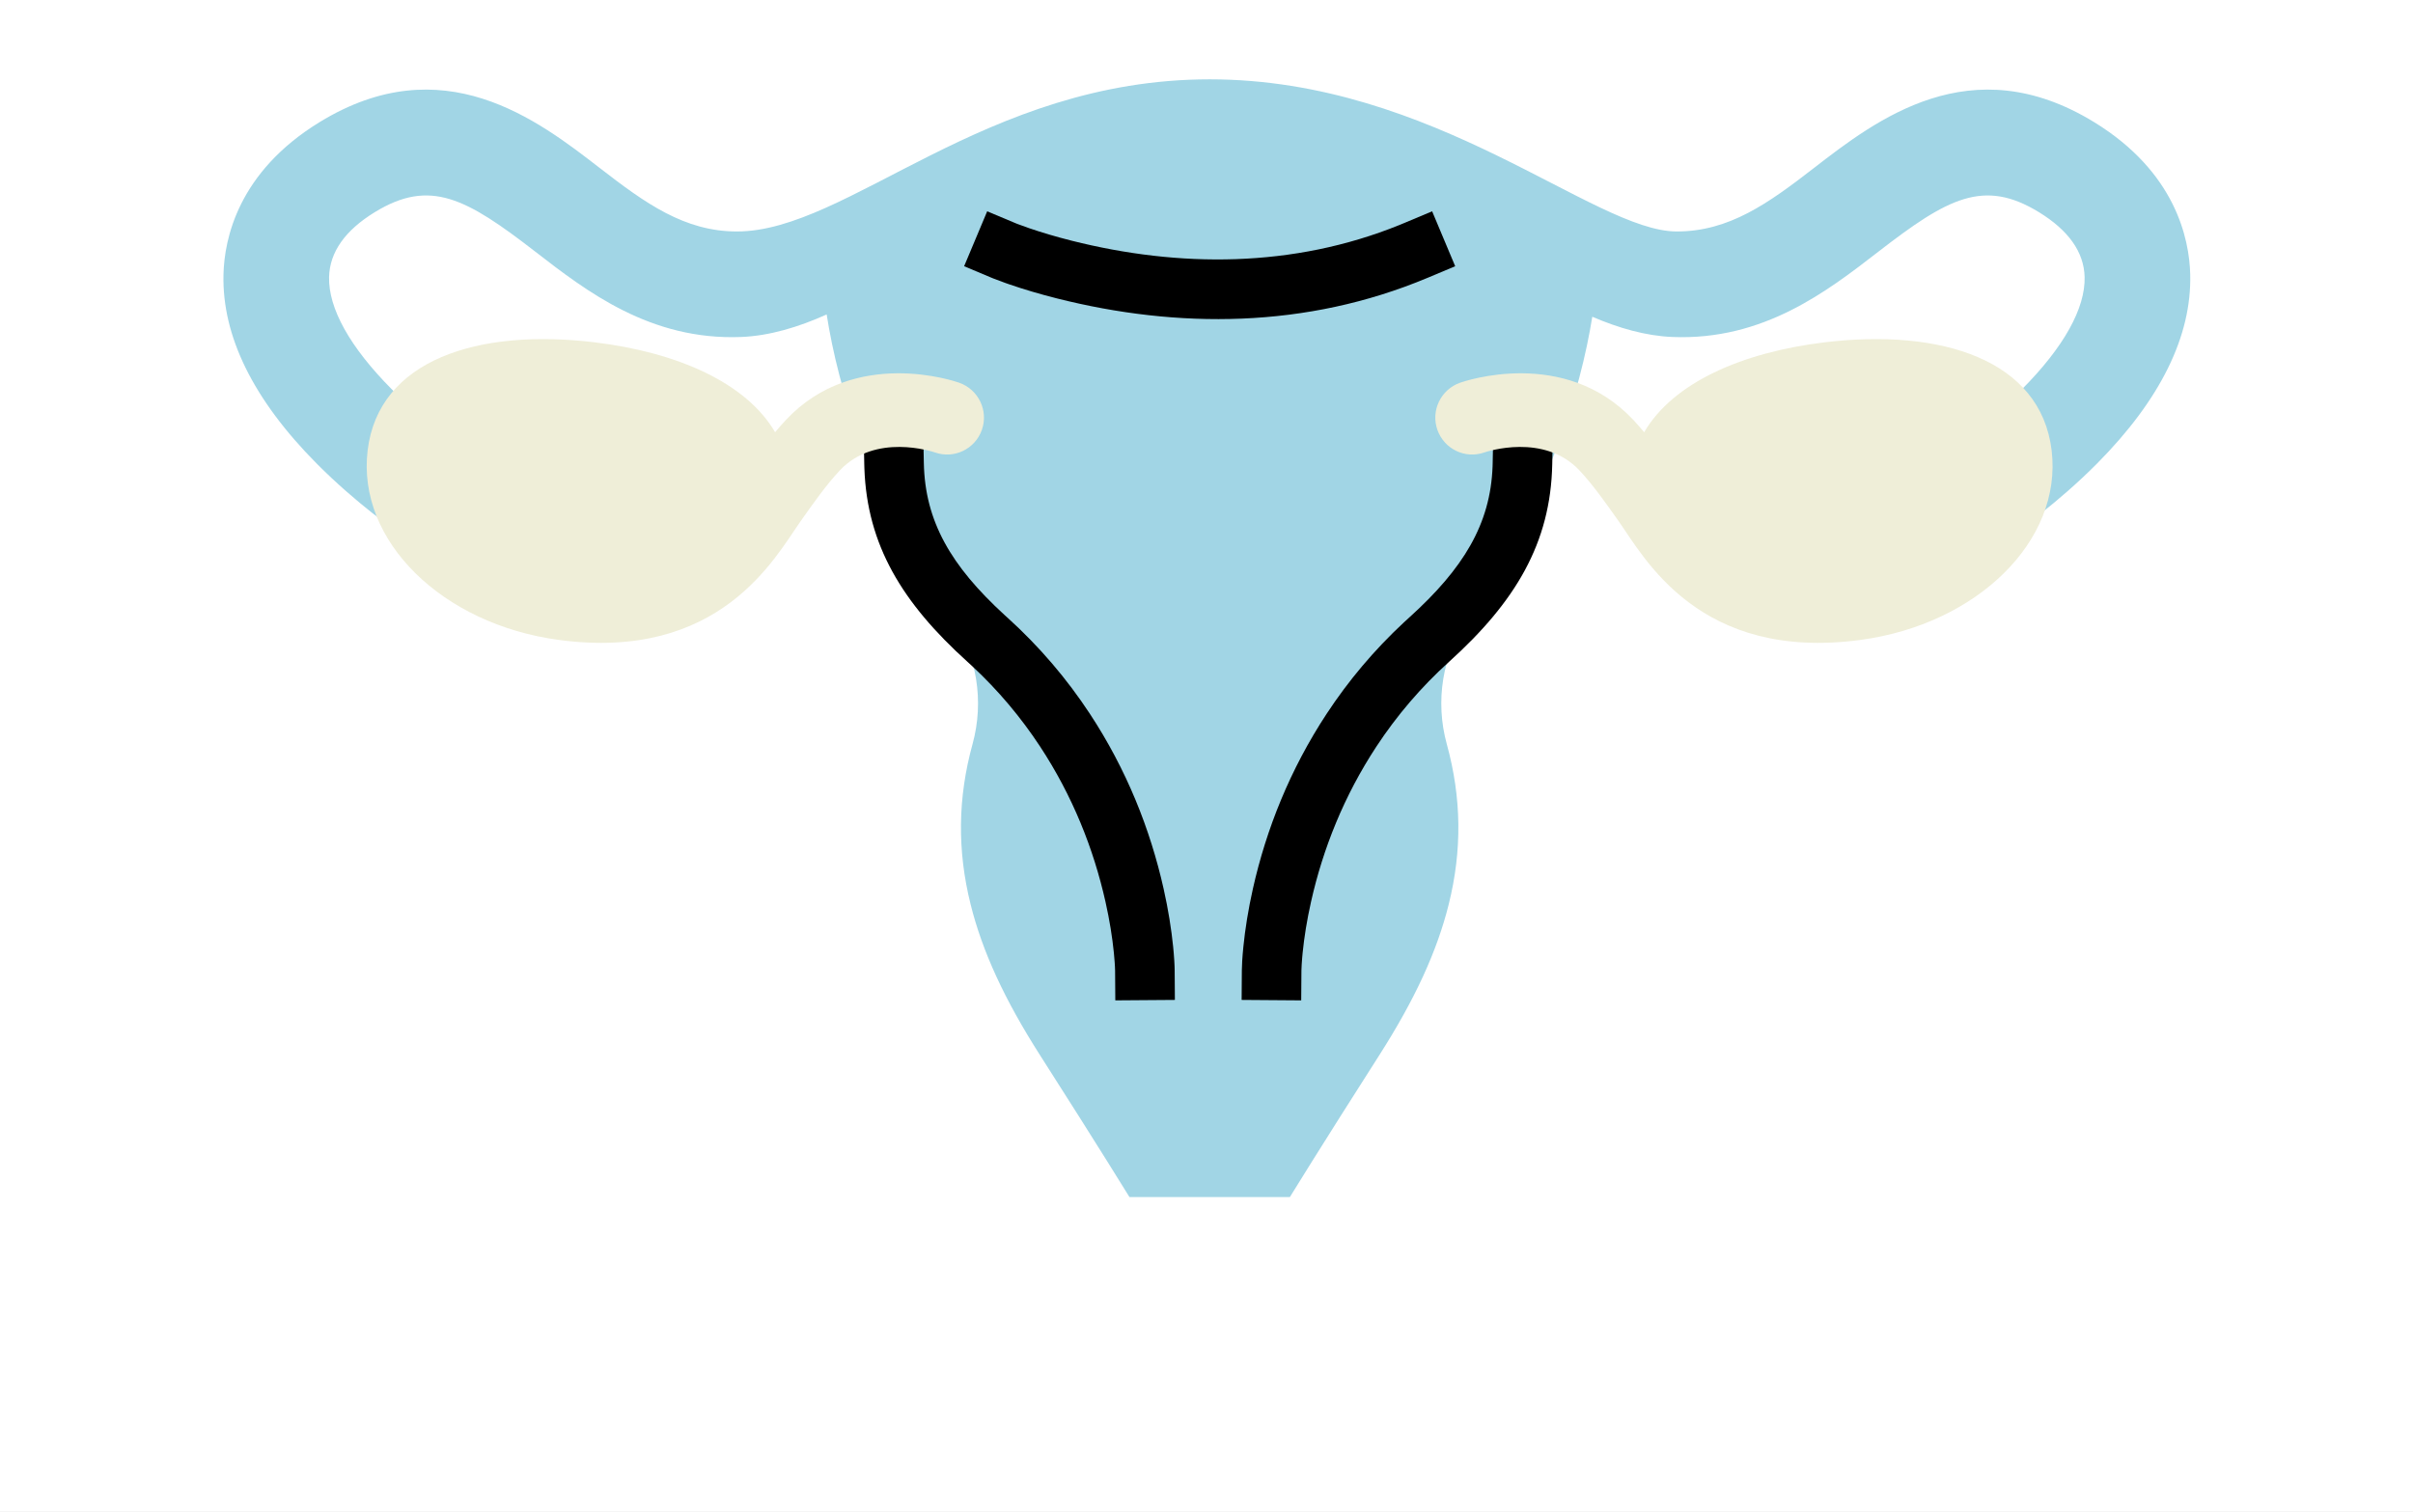
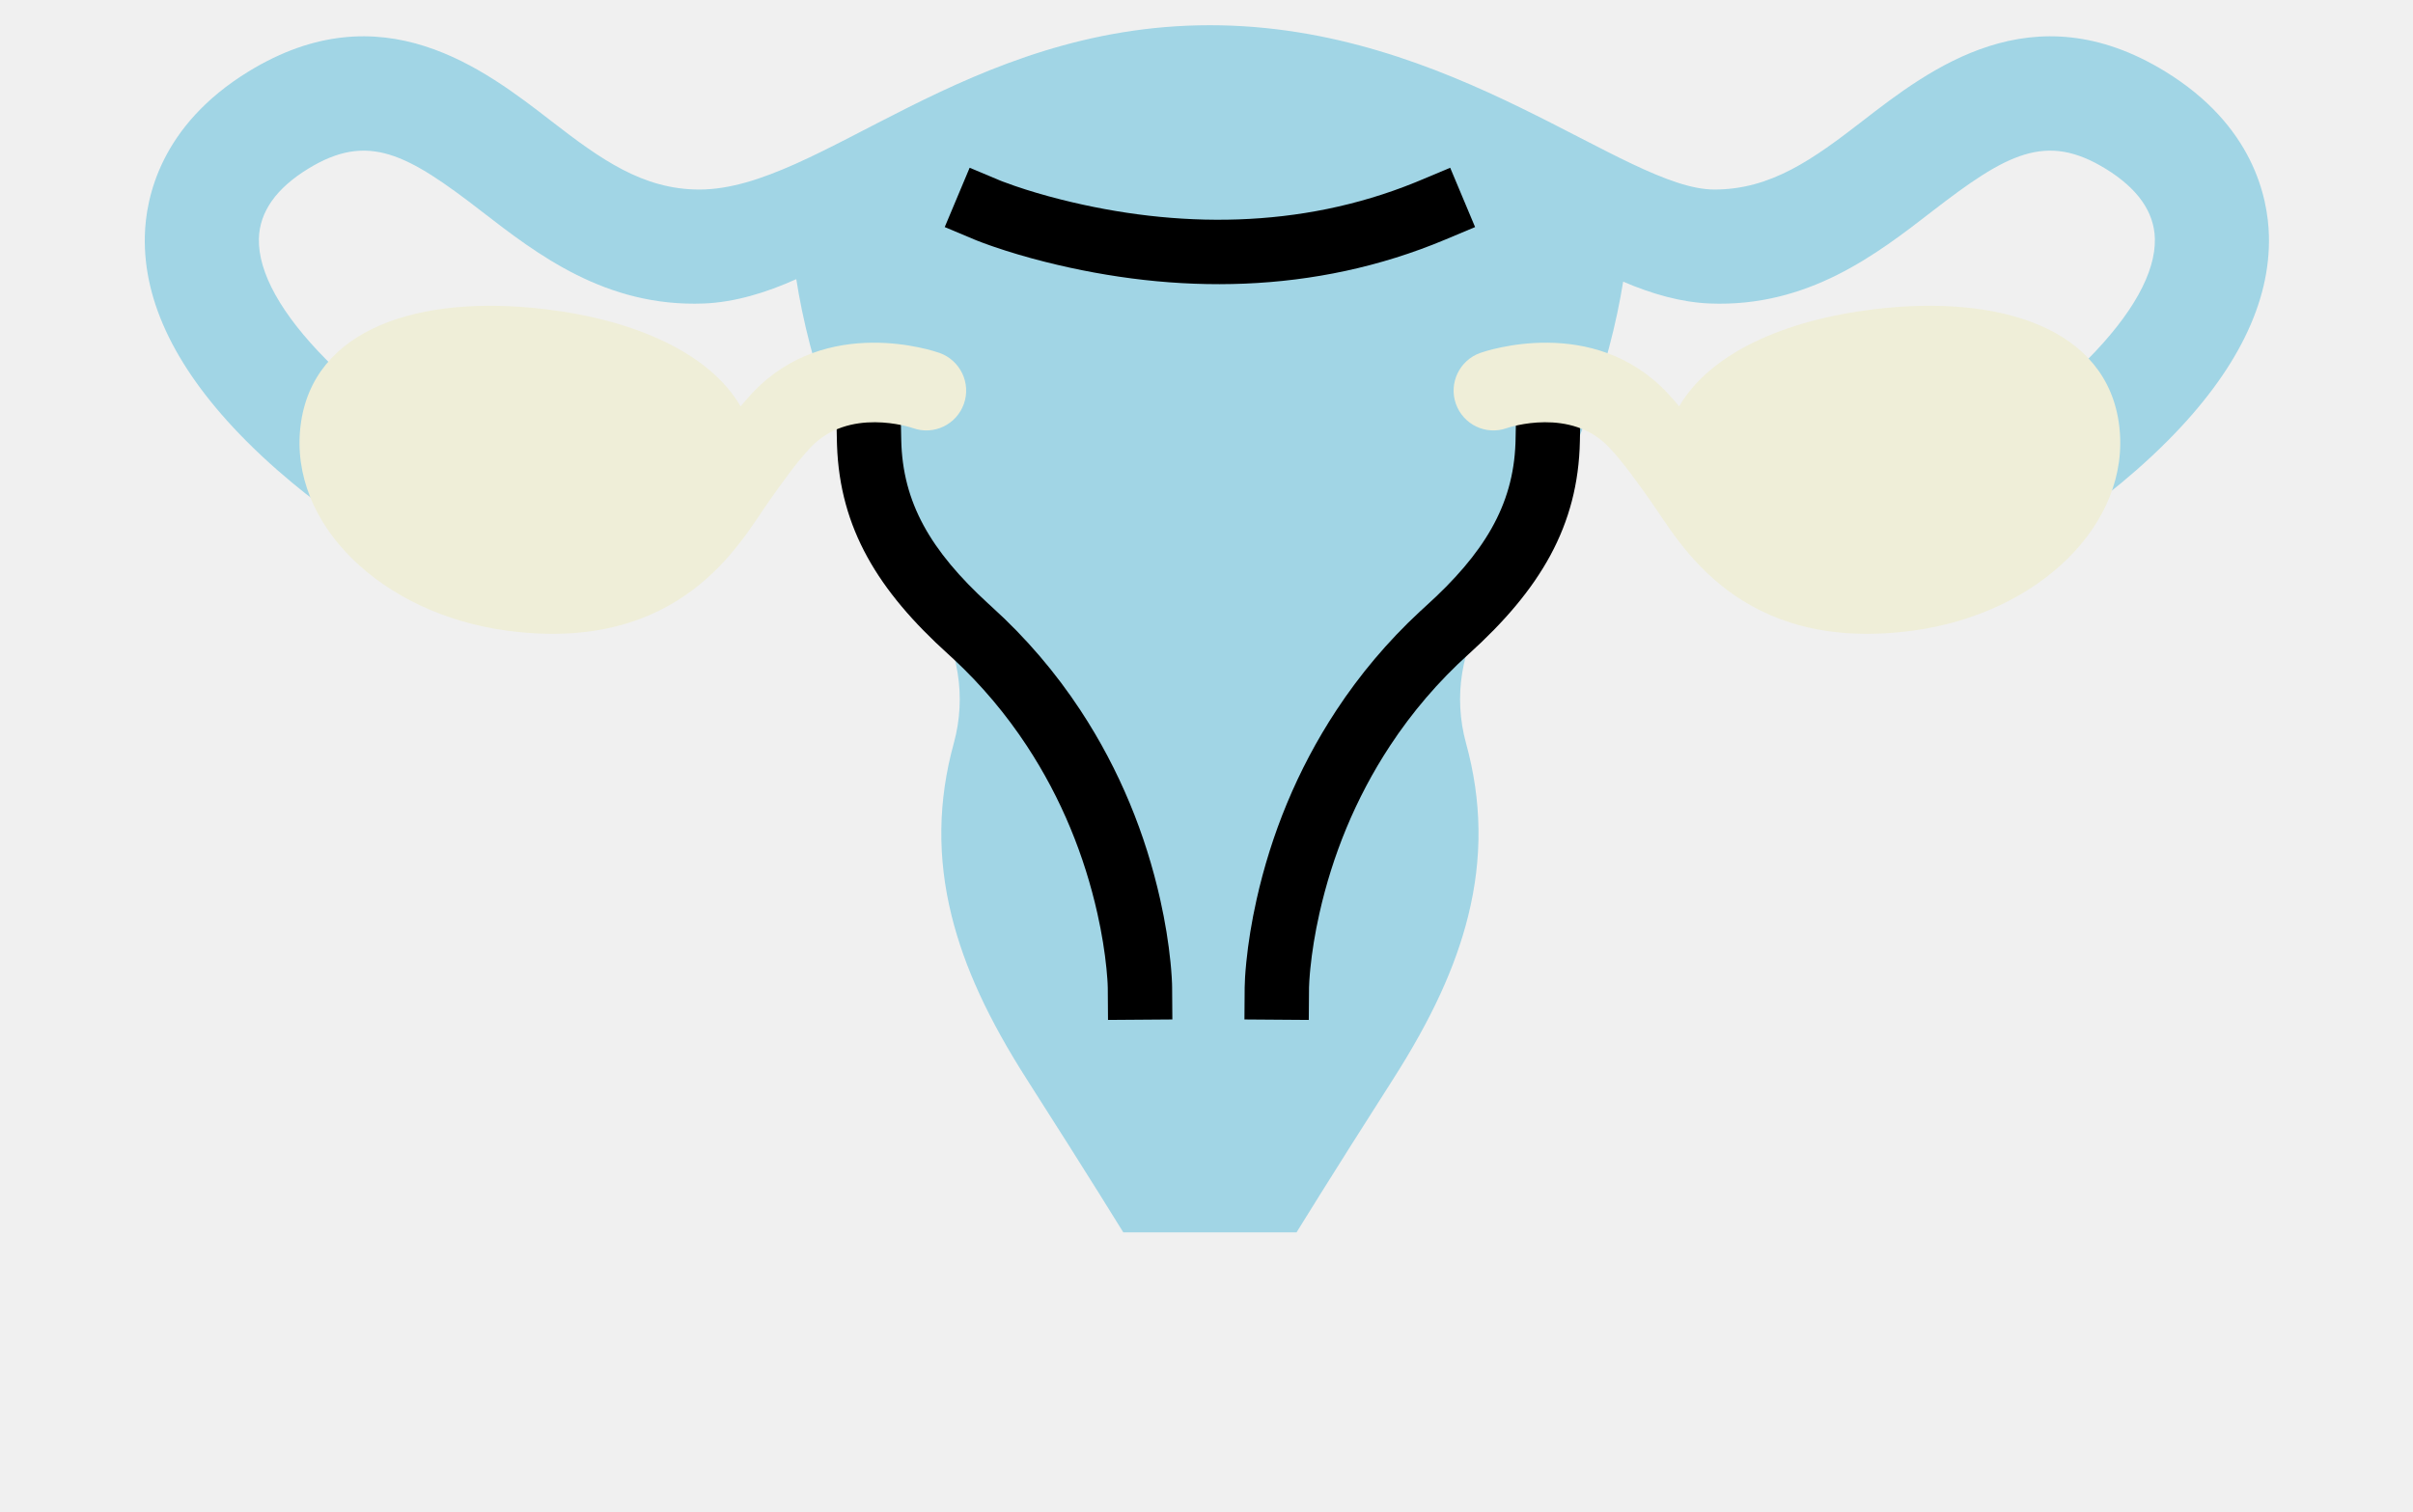
- <svg xmlns="http://www.w3.org/2000/svg" viewBox="1338 1838.346 324 203.008" overflow="visible" width="300px" height="187.97px">
-   <rect id="Blush Background Color" fill="#ffffff" x="1338" y="1838.346" width="324" height="203.008" />
+ <svg xmlns="http://www.w3.org/2000/svg" viewBox="1350 1845.865 300 187.97" overflow="visible" width="300px" height="187.97px">
  <g id="Master/Stickers/Ovaries" stroke="none" stroke-width="1" fill="none" fill-rule="evenodd">
    <g id="Group-14" transform="translate(1368, 1849)">
      <path d="M251.185,5.751 C234.633,-4.394 221.927,5.438 213.52,11.944 C207.437,16.65 202.189,20.436 195.146,20.436 C183.988,20.436 162.729,0.001 132.425,0.001 C102.121,0.001 83.888,20.436 68.947,20.436 C61.908,20.436 56.656,16.651 50.574,11.944 C42.168,5.437 29.464,-4.395 12.909,5.751 C1.958,12.462 0.125,21.442 0.007,26.198 C-0.199,34.478 4.007,43.023 12.508,51.596 C17.907,57.041 23.283,60.717 23.509,60.871 C24.729,61.701 26.115,62.099 27.486,62.099 C29.752,62.098 31.979,61.013 33.352,58.999 C35.557,55.765 34.721,51.354 31.489,49.146 C31.445,49.115 26.981,46.048 22.579,41.609 C16.984,35.966 14.082,30.759 14.187,26.549 C14.269,23.217 16.333,20.288 20.321,17.845 C27.749,13.29 32.6,15.967 41.893,23.161 C48.763,28.477 57.314,35.081 69.509,34.609 C73.336,34.458 77.262,33.266 80.999,31.581 C82.546,41.461 86.767,55.983 97.856,72.454 C101.176,77.385 102.171,83.522 100.585,89.289 C98.602,96.502 98.516,103.539 100.322,110.8 C101.9,117.143 104.874,123.602 109.683,131.128 C117.625,143.56 121.656,150.129 121.656,150.129 L143.193,150.131 C143.193,150.131 147.217,143.57 155.166,131.128 C159.975,123.602 162.949,117.143 164.527,110.8 C166.333,103.539 166.247,96.502 164.264,89.289 C162.678,83.522 163.672,77.385 166.993,72.454 C177.967,56.155 182.214,41.763 183.801,31.89 C187.325,33.408 190.997,34.467 194.584,34.609 C206.792,35.091 215.332,28.477 222.201,23.161 C231.494,15.968 236.342,13.29 243.774,17.845 C247.761,20.288 249.825,23.217 249.908,26.549 C250.012,30.759 247.11,35.966 241.515,41.609 C237.118,46.043 232.643,49.12 232.6,49.149 C229.365,51.357 228.532,55.77 230.74,59.004 C232.113,61.017 234.338,62.1 236.603,62.1 C237.98,62.1 239.372,61.699 240.595,60.865 C240.822,60.709 246.224,57.004 251.586,51.596 C260.087,43.024 264.293,34.479 264.087,26.196 C263.968,21.441 262.134,12.462 251.185,5.751" id="Fill-1" fill="#A1D5E5" />
      <path d="M93.967,47.554 L94.047,51.553 C94.203,59.381 97.711,65.368 104.842,71.912 L105.249,72.283 C109.567,76.184 113.245,80.514 116.326,85.196 C121.257,92.691 124.444,100.703 126.241,108.716 C126.872,111.527 127.284,114.144 127.521,116.506 L127.602,117.386 C127.664,118.12 127.699,118.725 127.715,119.189 L127.725,119.65 L127.755,123.65 L119.755,123.709 L119.726,119.71 C119.725,119.64 119.72,119.454 119.705,119.158 L119.671,118.6 C119.645,118.208 119.608,117.775 119.561,117.305 C119.355,115.253 118.993,112.952 118.435,110.466 C116.838,103.345 114.006,96.224 109.643,89.594 C107.087,85.711 104.069,82.106 100.551,78.829 L99.886,78.219 C91.151,70.327 86.422,62.557 86.063,52.248 L86.048,51.713 L85.968,47.714 L93.967,47.554 Z" id="Stroke-4" fill="#000" fill-rule="nonzero" />
      <path d="M170.505,47.554 L178.503,47.714 L178.423,51.713 C178.212,62.29 173.471,70.191 164.586,78.219 C160.782,81.656 157.544,85.468 154.829,89.594 C150.466,96.224 147.634,103.345 146.037,110.466 C145.479,112.952 145.117,115.253 144.911,117.305 L144.848,117.982 C144.82,118.306 144.799,118.608 144.782,118.887 L144.747,119.673 L144.717,123.709 L136.717,123.65 L136.746,119.65 C136.751,119.026 136.805,117.957 136.951,116.506 C137.188,114.144 137.6,111.527 138.23,108.716 C140.027,100.703 143.215,92.691 148.146,85.196 C151.056,80.774 154.498,76.667 158.509,72.937 L159.223,72.283 C166.49,65.717 170.129,59.754 170.413,51.994 L170.425,51.553 L170.505,47.554 Z" id="Stroke-6" fill="#000" fill-rule="nonzero" />
      <path d="M245.48,49.846 C244.017,37.669 230.662,33.441 215.04,35.319 C203.9,36.657 194.646,40.753 190.766,47.4 C190.293,46.837 189.813,46.281 189.312,45.747 C180.076,35.904 166.6,40.555 166.03,40.758 C163.451,41.677 162.09,44.518 163.008,47.097 C163.928,49.676 166.746,51.028 169.327,50.109 C169.652,49.998 177.322,47.459 182.082,52.532 C183.893,54.462 185.651,56.956 187.352,59.367 C190.79,64.242 198.139,78.221 219.843,75.292 C235.437,73.189 246.943,62.022 245.48,49.846" id="Fill-8" fill="#EFEED8" />
      <path d="M19.362,49.846 C20.825,37.669 34.18,33.441 49.802,35.319 C60.942,36.657 70.196,40.753 74.077,47.4 C74.55,46.837 75.029,46.281 75.53,45.747 C84.766,35.904 98.243,40.555 98.812,40.758 C101.391,41.677 102.753,44.518 101.834,47.097 C100.915,49.676 98.096,51.028 95.515,50.109 C95.191,49.998 87.521,47.459 82.76,52.532 C80.949,54.462 79.191,56.956 77.49,59.367 C74.053,64.242 66.703,78.221 44.999,75.292 C29.406,73.189 17.899,62.022 19.362,49.846" id="Fill-10" fill="#EFEED8" />
      <path d="M162.297,17.728 L165.393,25.105 L161.705,26.653 C145.383,33.505 128.106,33.505 111.932,29.431 C109.573,28.836 107.444,28.198 105.575,27.556 L105.03,27.366 C104.339,27.122 103.794,26.916 103.406,26.76 L103.144,26.653 L99.455,25.104 L102.552,17.728 L106.396,19.339 L106.685,19.452 C107.104,19.612 107.601,19.793 108.174,19.99 C109.836,20.561 111.751,21.135 113.886,21.673 C128.297,25.303 143.629,25.359 157.929,19.557 L158.609,19.276 L162.297,17.728 Z" id="Stroke-12" fill="#000" fill-rule="nonzero" />
    </g>
  </g>
</svg>
